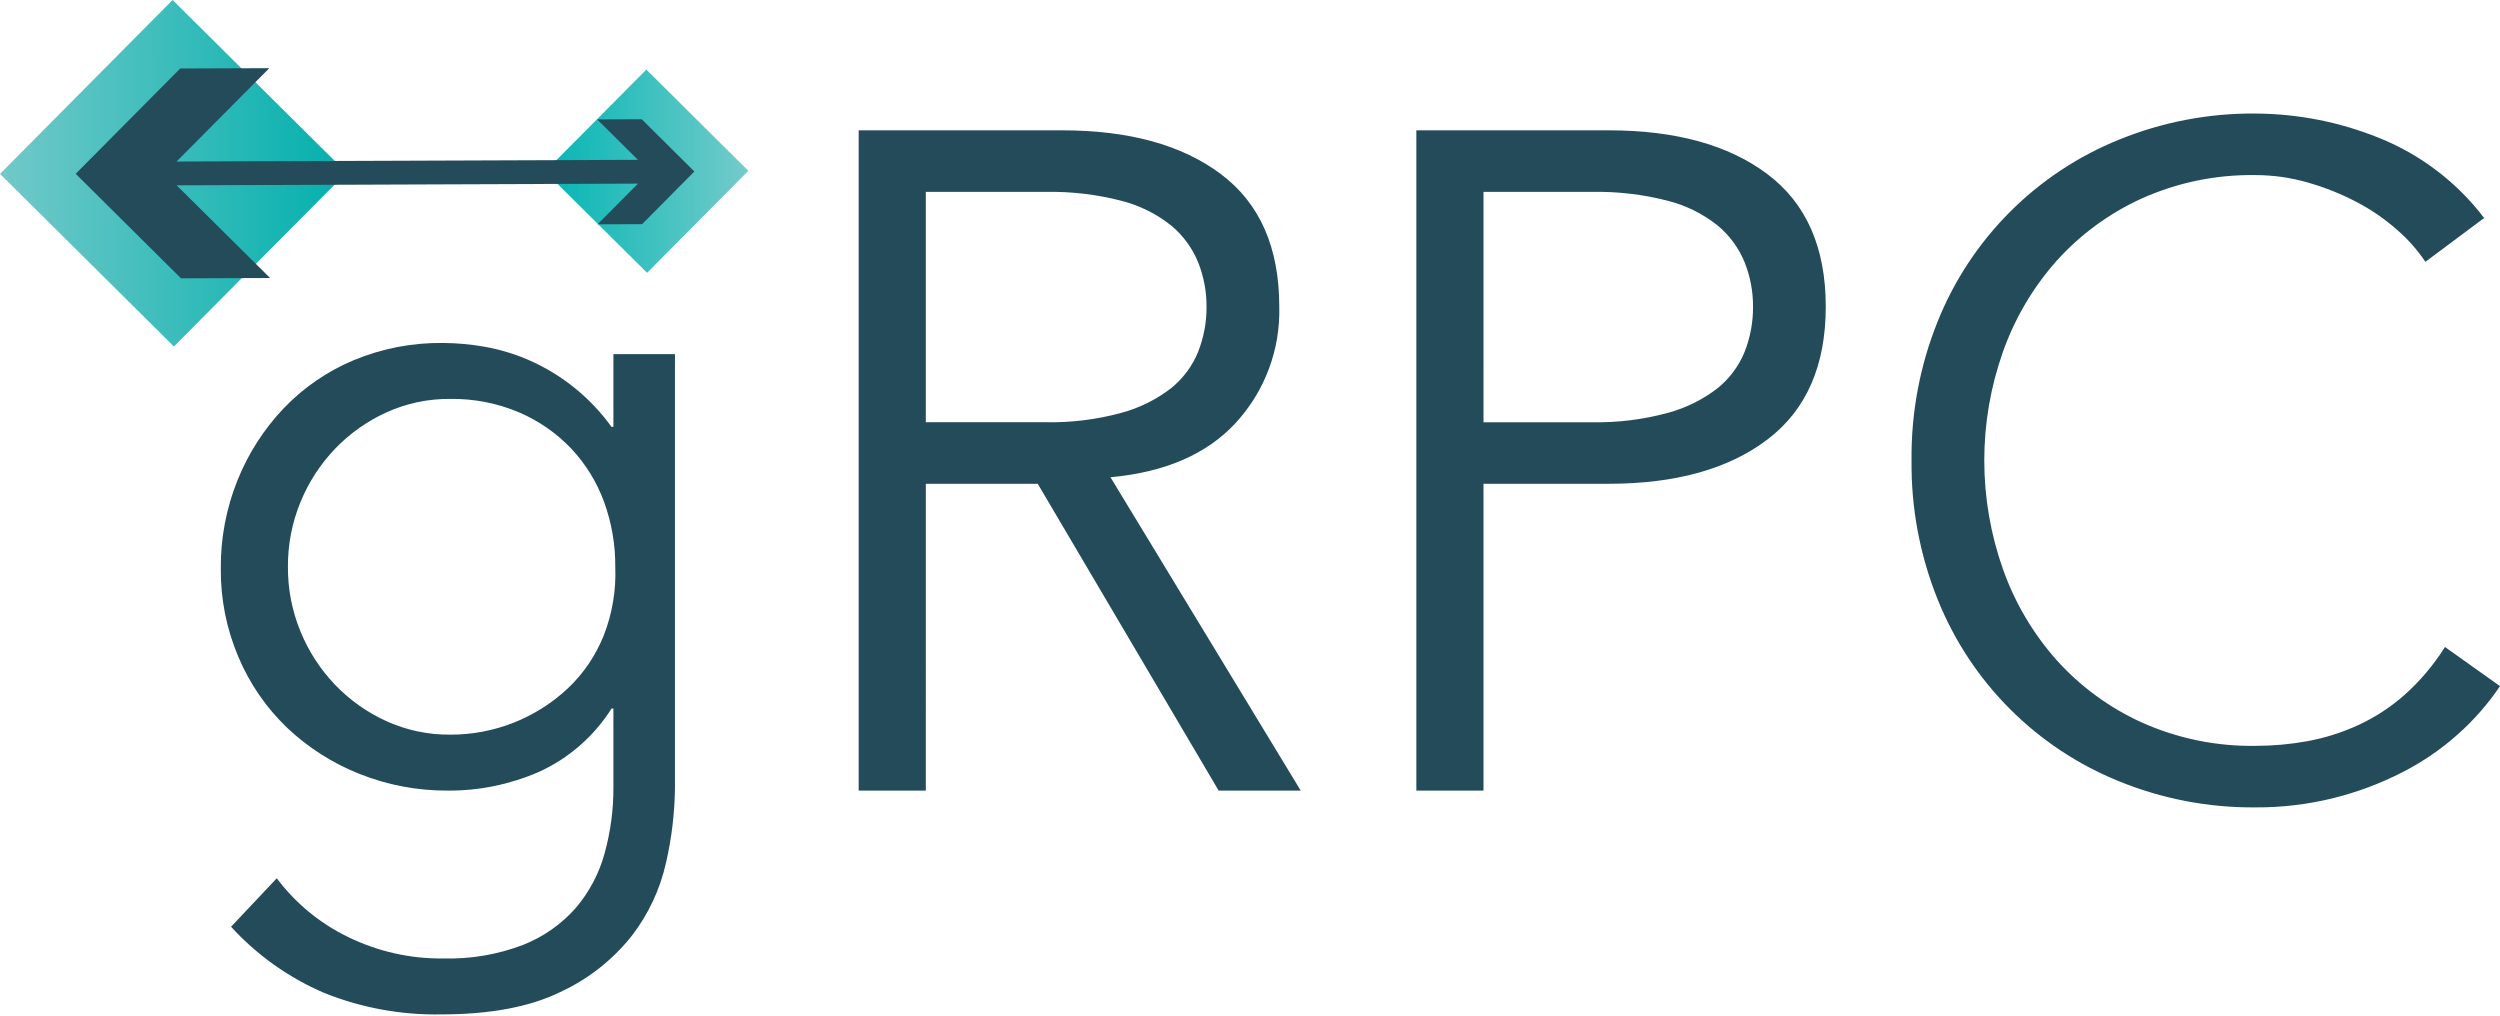
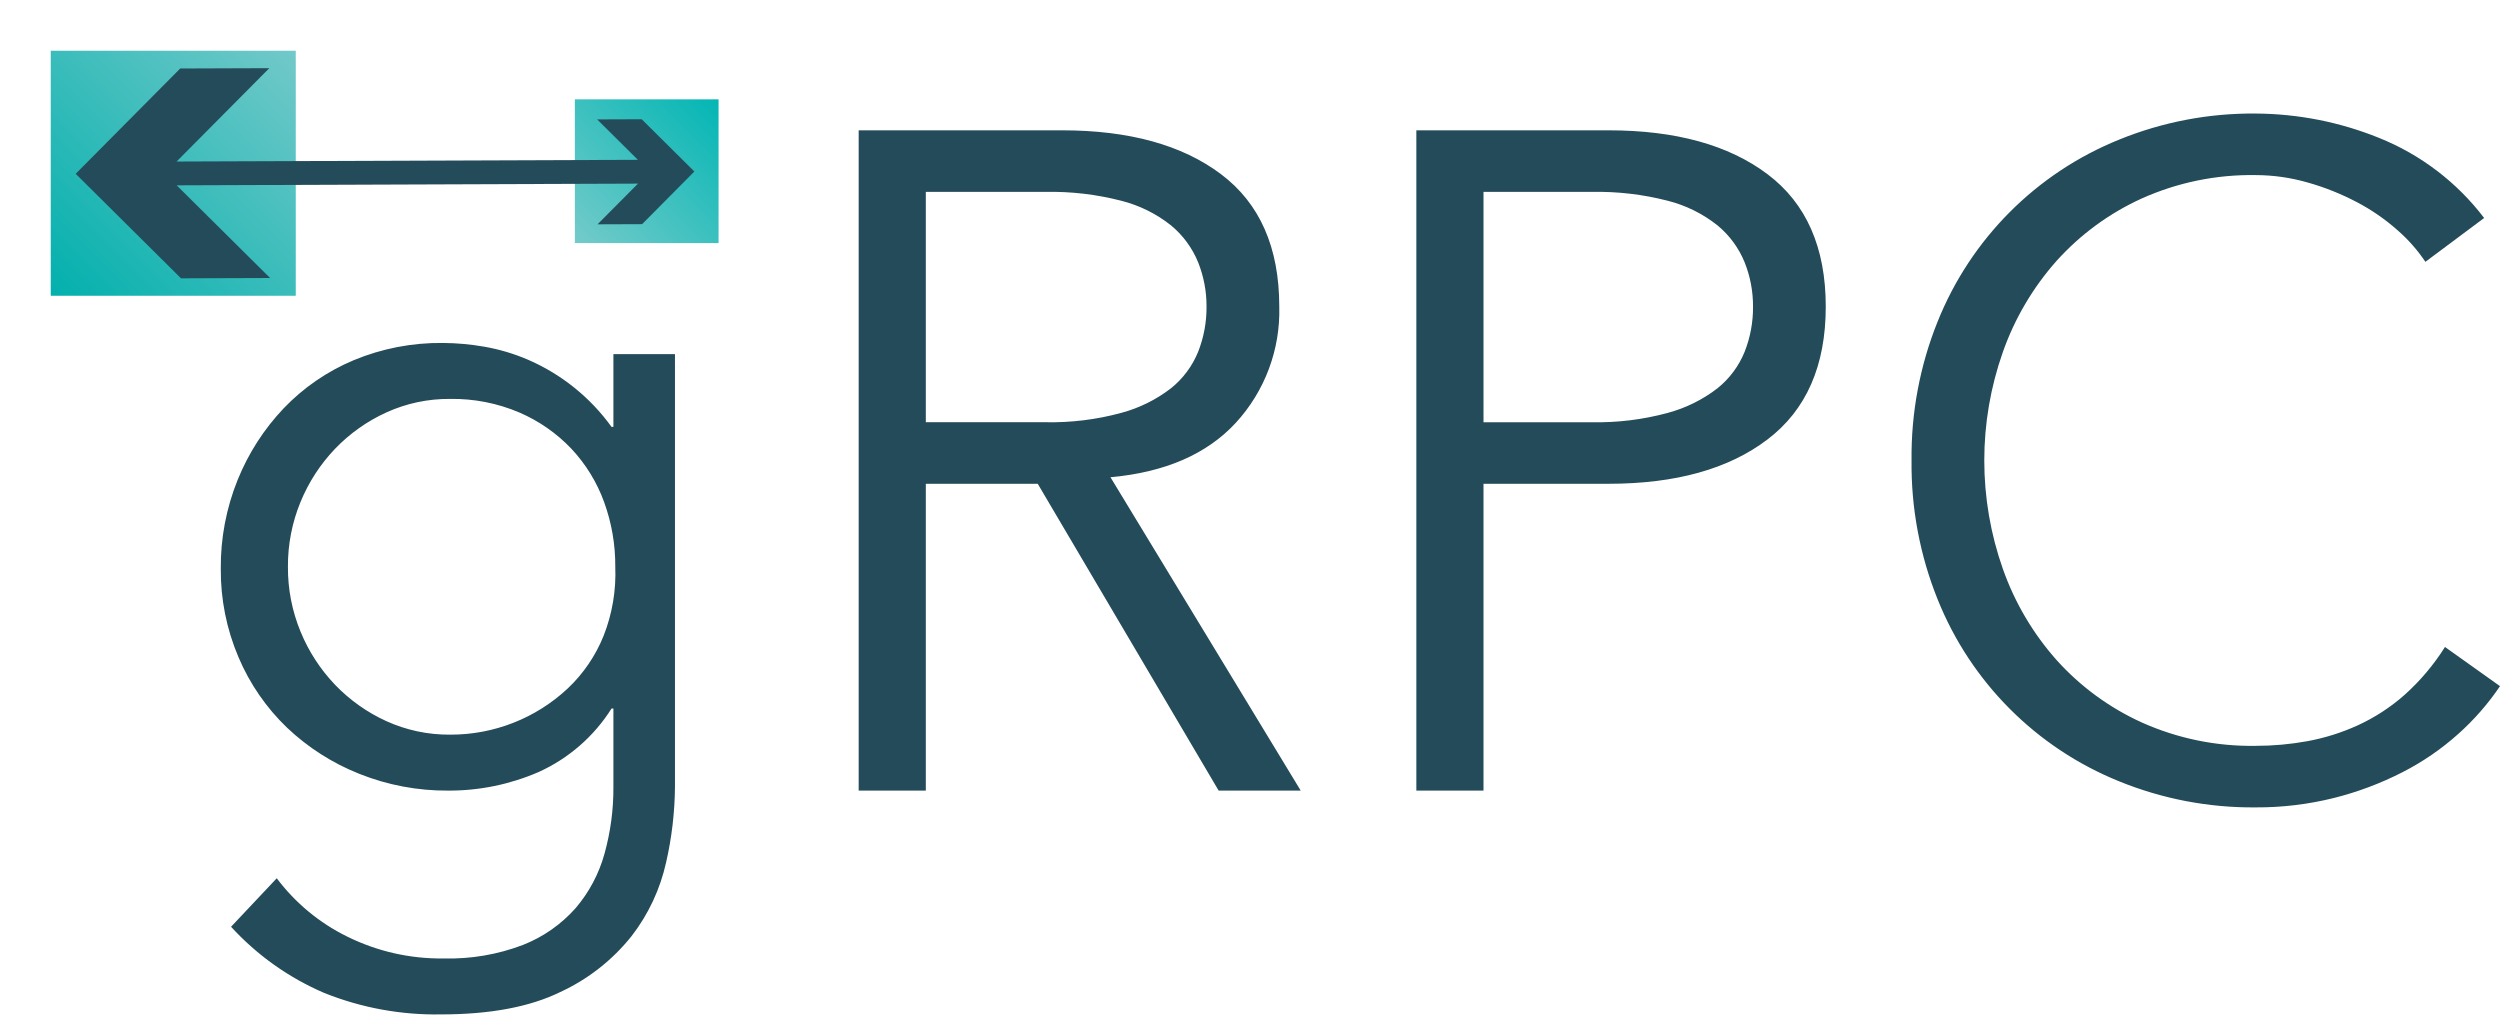
<svg xmlns="http://www.w3.org/2000/svg" width="512px" height="208px" viewBox="0 0 512 208" version="1.1" preserveAspectRatio="xMidYMid">
  <defs>
    <linearGradient x1="100%" y1="0%" x2="0%" y2="100%" id="linearGradient-1">
      <stop stop-color="#72C9C9" offset="0%" />
      <stop stop-color="#02B0AD" offset="100%" />
    </linearGradient>
    <linearGradient x1="100%" y1="0%" x2="-8.8817842e-14%" y2="100%" id="linearGradient-2">
      <stop stop-color="#03B6B4" offset="0%" />
      <stop stop-color="#74CBCA" offset="100%" />
    </linearGradient>
  </defs>
  <g>
    <path d="M56.678,179.868 C60.479,184.925 65.419,189.015 71.097,191.806 C77.238,194.848 84.014,196.386 90.866,196.293 C96.406,196.438 101.921,195.498 107.1,193.524 C111.242,191.897 114.94,189.312 117.891,185.98 C120.66,182.735 122.681,178.92 123.812,174.806 C125.045,170.36 125.655,165.765 125.626,161.151 L125.626,145.108 L125.245,145.108 C121.654,150.8 116.474,155.315 110.345,158.096 C104.502,160.64 98.193,161.941 91.82,161.916 C85.575,161.963 79.38,160.795 73.581,158.478 C68.09,156.298 63.066,153.089 58.778,149.023 C54.524,144.939 51.145,140.032 48.846,134.602 C46.4,128.868 45.165,122.691 45.218,116.458 C45.165,110.243 46.333,104.078 48.657,98.314 C50.853,92.86 54.06,87.87 58.11,83.608 C62.159,79.38 67.035,76.032 72.435,73.771 C78.212,71.369 84.418,70.167 90.675,70.238 C93.524,70.255 96.366,70.51 99.173,71.001 C102.259,71.54 105.272,72.438 108.15,73.676 C114.983,76.637 120.889,81.389 125.245,87.429 L125.626,87.429 L125.626,72.529 L138.233,72.529 L138.233,161.151 C138.19,166.359 137.581,171.546 136.418,176.621 C135.201,182.109 132.788,187.261 129.351,191.709 C125.441,196.617 120.437,200.542 114.74,203.171 C108.5,206.225 100.35,207.752 90.292,207.752 C82.121,207.892 74.004,206.399 66.418,203.361 C59.16,200.251 52.649,195.629 47.321,189.801 L56.678,179.868 Z M58.969,116.077 C58.938,120.629 59.815,125.142 61.549,129.35 C63.202,133.389 65.598,137.082 68.614,140.236 C71.612,143.363 75.177,145.891 79.119,147.686 C83.226,149.553 87.691,150.498 92.202,150.455 C101.135,150.487 109.744,147.106 116.267,141.002 C119.471,137.979 121.98,134.296 123.621,130.209 C125.39,125.715 126.203,120.903 126.009,116.077 C126.041,111.551 125.265,107.055 123.717,102.802 C122.245,98.759 119.971,95.056 117.031,91.916 C114.009,88.732 110.37,86.198 106.336,84.467 C101.869,82.569 97.055,81.625 92.202,81.697 C87.691,81.656 83.226,82.601 79.119,84.467 C75.178,86.264 71.613,88.791 68.614,91.916 C65.599,95.072 63.202,98.764 61.547,102.802 C59.814,107.012 58.938,111.525 58.969,116.077 L58.969,116.077 Z M189.607,161.916 L175.857,161.916 L175.857,26.69 L217.493,26.69 C231.244,26.69 242.099,29.682 250.057,35.667 C258.014,41.653 261.993,50.694 261.995,62.788 C262.237,71.567 259.052,80.096 253.114,86.566 C247.192,92.998 238.629,96.722 227.425,97.739 L266.388,161.916 L249.579,161.916 L212.528,99.078 L189.609,99.078 L189.607,161.916 Z M189.607,86.472 L214.055,86.472 C219.309,86.583 224.55,85.939 229.621,84.562 C233.329,83.57 236.803,81.85 239.84,79.501 C242.289,77.53 244.195,74.966 245.378,72.053 C246.54,69.104 247.123,65.958 247.097,62.788 C247.111,59.682 246.527,56.603 245.378,53.717 C244.181,50.784 242.279,48.192 239.84,46.172 C236.832,43.777 233.349,42.051 229.621,41.11 C224.539,39.802 219.302,39.192 214.055,39.297 L189.607,39.297 L189.607,86.472 Z M290.068,26.69 L329.414,26.69 C343.165,26.69 354.019,29.683 361.977,35.668 C369.934,41.654 373.913,50.695 373.915,62.79 C373.915,74.888 369.936,83.96 361.977,90.005 C354.019,96.054 343.165,99.079 329.414,99.078 L303.821,99.078 L303.821,161.916 L290.068,161.916 L290.068,26.69 Z M303.822,86.474 L325.978,86.474 C331.231,86.584 336.473,85.94 341.544,84.563 C345.252,83.571 348.726,81.851 351.762,79.503 C354.211,77.531 356.117,74.968 357.3,72.054 C358.463,69.105 359.046,65.96 359.02,62.79 C359.034,59.684 358.45,56.604 357.3,53.719 C356.104,50.786 354.201,48.194 351.762,46.173 C348.755,43.779 345.271,42.053 341.544,41.112 C336.461,39.803 331.225,39.193 325.978,39.298 L303.821,39.298 L303.822,86.474 Z M512,140.524 C509.58,144.109 506.726,147.381 503.503,150.265 C500.014,153.4 496.129,156.064 491.947,158.19 C487.483,160.469 482.774,162.232 477.91,163.444 C472.693,164.739 467.335,165.38 461.96,165.353 C452.372,165.443 442.861,163.625 433.981,160.006 C417.047,153.163 403.632,139.714 396.832,122.762 C393.193,113.72 391.376,104.049 391.485,94.303 C391.376,84.557 393.193,74.885 396.832,65.844 C403.632,48.892 417.047,35.444 433.981,28.602 C442.861,24.982 452.371,23.164 461.96,23.254 C470.602,23.3 479.158,24.985 487.172,28.218 C495.72,31.639 503.179,37.317 508.753,44.645 L496.722,53.622 C495.106,51.214 493.179,49.03 490.991,47.127 C488.464,44.889 485.675,42.966 482.685,41.398 C479.491,39.716 476.13,38.372 472.656,37.387 C469.18,36.382 465.579,35.867 461.96,35.859 C453.937,35.727 445.984,37.357 438.66,40.634 C432.015,43.649 426.065,48.005 421.185,53.429 C416.354,58.869 412.624,65.194 410.201,72.053 C405.108,86.449 405.108,102.156 410.201,116.552 C412.624,123.412 416.354,129.736 421.185,135.175 C426.064,140.601 432.014,144.958 438.66,147.971 C445.983,151.25 453.937,152.881 461.96,152.748 C465.515,152.749 469.063,152.429 472.561,151.792 C476.119,151.138 479.583,150.048 482.875,148.546 C486.345,146.954 489.563,144.862 492.425,142.337 C495.641,139.464 498.437,136.154 500.732,132.503 L512,140.524 Z" fill="#244B5A" />
-     <polygon fill="url(#linearGradient-1)" transform="translate(35.48187, 35.48187) rotate(-135.213) translate(-35.48187, -35.48187) " points="10.392 10.392 60.572 10.392 60.572 60.572 10.392 60.572" />
-     <polygon fill="url(#linearGradient-2)" transform="translate(132.4462, 35.06261) rotate(-135.213) translate(-132.4462, -35.06261) " points="117.73 20.346 147.163 20.346 147.163 49.779 117.73 49.779" />
+     <polygon fill="url(#linearGradient-1)" transform="tranneutral(35.482, 35.482) rotate(-135.213) tranneutral(-35.482, -35.482) " points="10.392 10.392 60.572 10.392 60.572 60.572 10.392 60.572" />
+     <polygon fill="url(#linearGradient-2)" transform="tranneutral(132.446, 35.063) rotate(-135.213) tranneutral(-132.446, -35.063) " points="117.73 20.346 147.163 20.346 147.163 49.779 117.73 49.779" />
    <polygon fill="#244B5A" points="36.909 14.027 15.502 35.595 37.069 57.002 55.314 56.935 36.181 37.955 130.658 37.605 122.378 45.941 131.501 45.908 142.205 35.124 131.421 24.421 122.298 24.454 130.641 32.731 36.164 33.081 55.154 13.96" />
  </g>
</svg>
